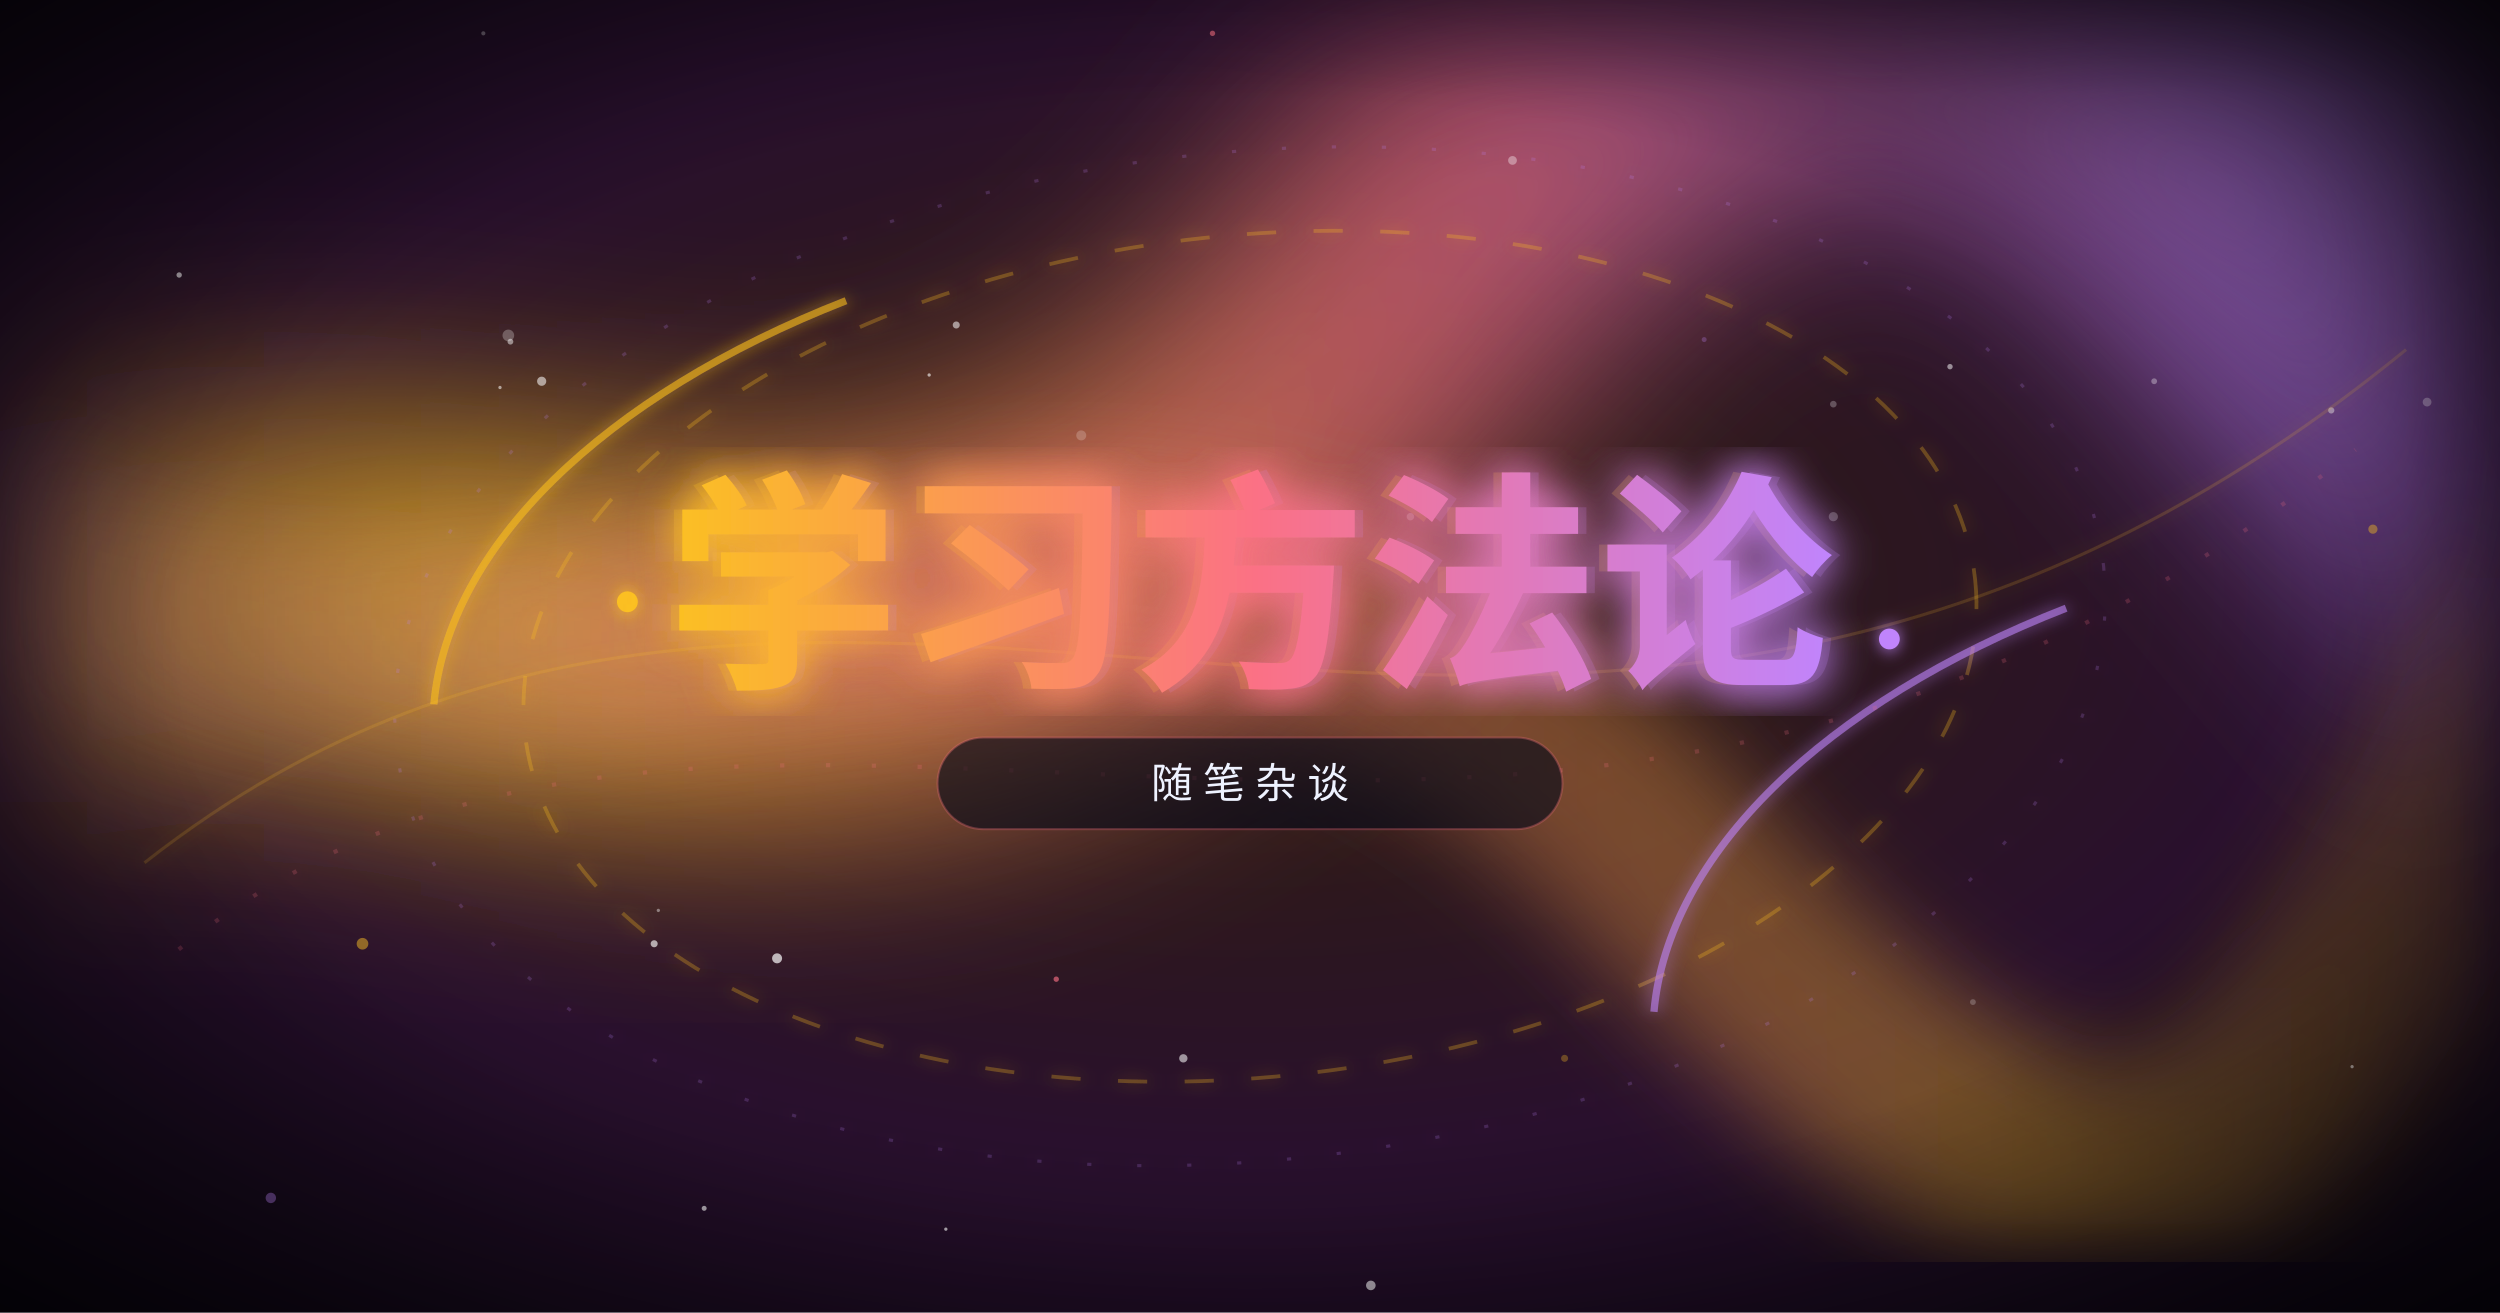
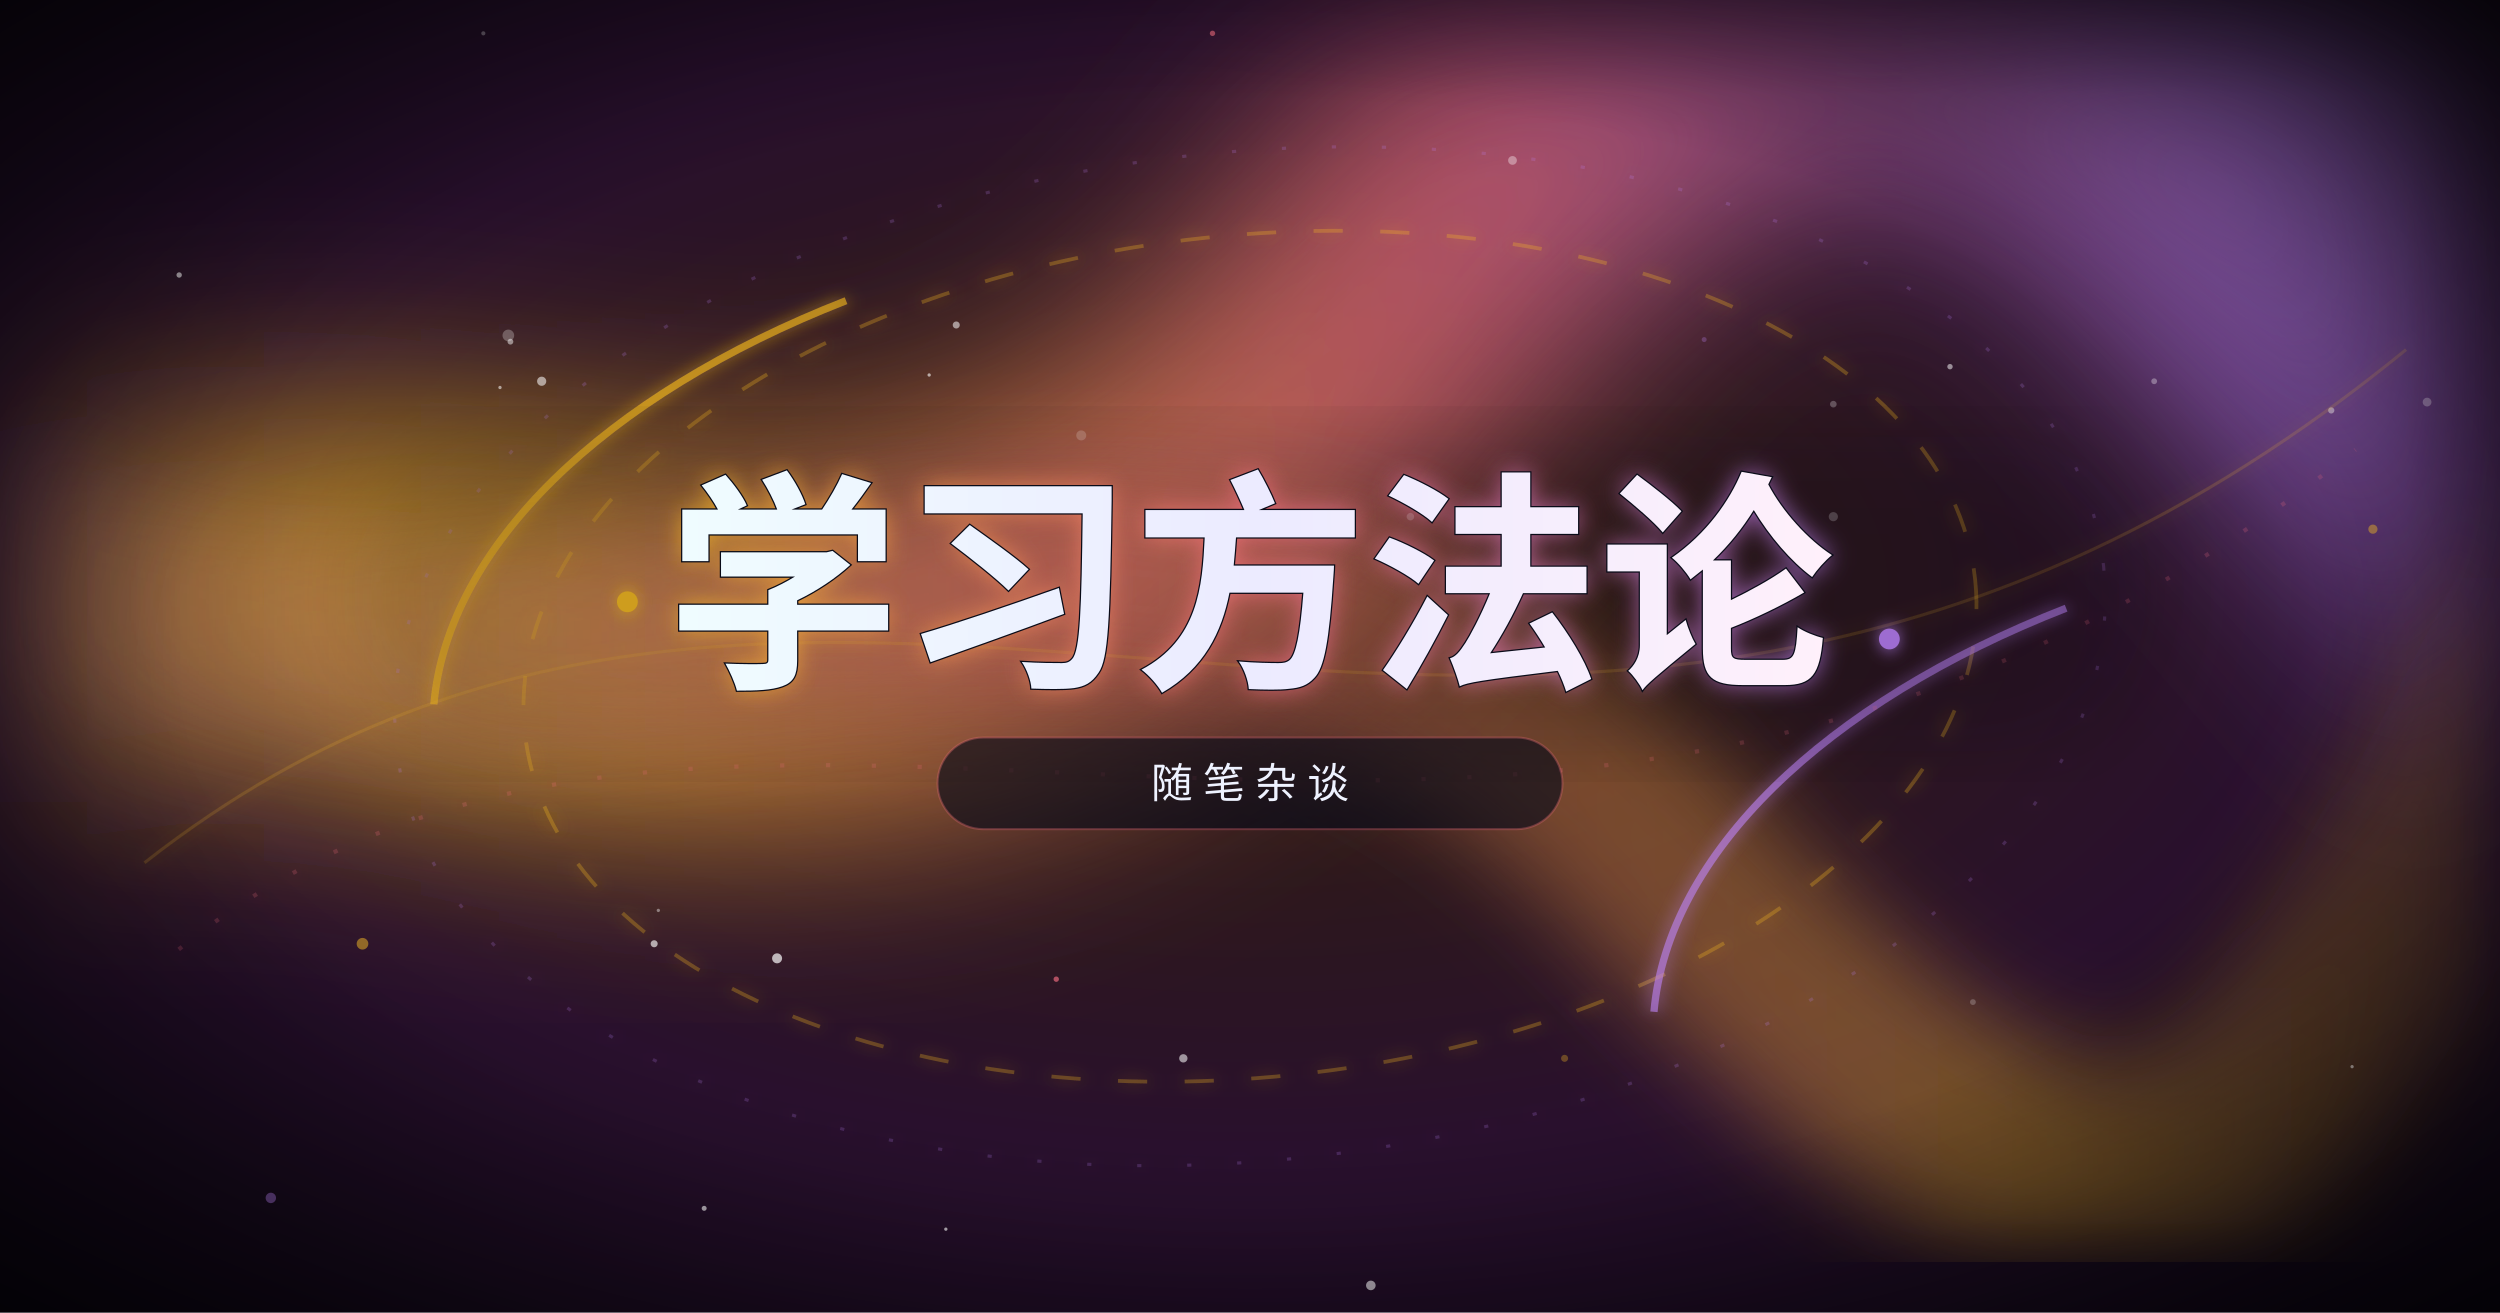
<svg xmlns="http://www.w3.org/2000/svg" width="1200" height="630" viewBox="0 0 1200 630">
  <defs>
    <radialGradient id="bg" cx="50%" cy="45%" r="82%">
      <stop stop-color="#30200b" />
      <stop offset=".52" stop-color="#29102d" />
      <stop offset="1" stop-color="#02030a" />
    </radialGradient>
    <linearGradient id="auroraA" x1="0" y1="0" x2="1" y2="0">
      <stop stop-color="#fbbf24" stop-opacity="0" />
      <stop offset=".25" stop-color="#fbbf24" stop-opacity=".82" />
      <stop offset=".56" stop-color="#fb7185" stop-opacity=".70" />
      <stop offset=".82" stop-color="#c084fc" stop-opacity=".72" />
      <stop offset="1" stop-color="#c084fc" stop-opacity="0" />
    </linearGradient>
    <linearGradient id="auroraB" x1="0" y1="0" x2="1" y2="0">
      <stop stop-color="#c084fc" stop-opacity="0" />
      <stop offset=".42" stop-color="#fb7185" stop-opacity=".56" />
      <stop offset=".75" stop-color="#fbbf24" stop-opacity=".58" />
      <stop offset="1" stop-color="#fbbf24" stop-opacity="0" />
    </linearGradient>
-     <linearGradient id="titleGradient" x1="0" y1="0" x2="1" y2="0">
+     <linearGradient id="neonGradient" x1="0" y1="0" x2="1" y2="0">
      <stop stop-color="#fbbf24" />
      <stop offset=".5" stop-color="#fb7185" />
      <stop offset="1" stop-color="#c084fc" />
+     </linearGradient>
+     <linearGradient id="titleGradient" x1="0" y1="0" x2="1" y2="0">
+       <stop stop-color="#effcff" />
+       <stop offset=".5" stop-color="#ecebff" />
+       <stop offset="1" stop-color="#fff0fb" />
    </linearGradient>
    <linearGradient id="prismGradient" x1="0" y1="0" x2="1" y2="1">
      <stop stop-color="#fbbf24" stop-opacity=".48" />
      <stop offset=".5" stop-color="#fb7185" stop-opacity=".10" />
      <stop offset="1" stop-color="#c084fc" stop-opacity=".44" />
    </linearGradient>
    <linearGradient id="glassGradient" x1="0" y1="0" x2="1" y2="1">
      <stop stop-color="#fff" stop-opacity=".13" />
      <stop offset=".48" stop-color="#fff" stop-opacity=".035" />
      <stop offset="1" stop-color="#fb7185" stop-opacity=".12" />
    </linearGradient>
    <filter id="blur48">
      <feGaussianBlur stdDeviation="48" />
    </filter>
    <filter id="blur22">
      <feGaussianBlur stdDeviation="22" />
    </filter>
    <filter id="lineGlow">
      <feGaussianBlur stdDeviation="4" result="b" />
      <feMerge>
        <feMergeNode in="b" />
        <feMergeNode in="SourceGraphic" />
      </feMerge>
    </filter>
    <filter id="softGlow">
      <feGaussianBlur stdDeviation="3" result="b" />
      <feMerge>
        <feMergeNode in="b" />
        <feMergeNode in="SourceGraphic" />
      </feMerge>
    </filter>
-     <filter id="titleGlow">
-       <feGaussianBlur stdDeviation="11" result="b1" />
-       <feGaussianBlur stdDeviation="3" result="b2" />
-       <feMerge>
-         <feMergeNode in="b1" />
-         <feMergeNode in="b2" />
-         <feMergeNode in="SourceGraphic" />
-       </feMerge>
+     <filter id="titleGlow" x="-30%" y="-50%" width="160%" height="200%">
+       <feGaussianBlur stdDeviation="6" />
    </filter>
    <radialGradient id="vignette" cx="50%" cy="50%" r="73%">
      <stop offset=".58" stop-color="#000" stop-opacity="0" />
      <stop offset="1" stop-color="#000" stop-opacity=".70" />
    </radialGradient>
  </defs>
  <rect width="1200" height="630" fill="url(#bg)" />
  <path d="M-160 445 C100 70 360 520 660 155 S1060 90 1360 438" fill="none" stroke="url(#auroraA)" stroke-width="172" filter="url(#blur48)" opacity=".94" />
  <path d="M-100 187 C220 500 500 90 800 417 S1110 465 1320 140" fill="none" stroke="url(#auroraB)" stroke-width="105" filter="url(#blur22)" opacity=".64" />
  <circle cx="751" cy="508" r="1.7" fill="#fbbf24" opacity="0.31" />
  <circle cx="244" cy="161" r="2.8" fill="#ffffff" opacity="0.26" />
  <circle cx="260" cy="183" r="2.2" fill="#ffffff" opacity="0.55" />
  <circle cx="667" cy="266" r="2.8" fill="#ffffff" opacity="0.57" />
  <circle cx="1034" cy="183" r="1.4" fill="#ffffff" opacity="0.32" />
  <circle cx="130" cy="575" r="2.5" fill="#c084fc" opacity="0.49" />
  <circle cx="568" cy="508" r="2.0" fill="#ffffff" opacity="0.55" />
  <circle cx="232" cy="16" r="1.0" fill="#ffffff" opacity="0.34" />
  <circle cx="86" cy="132" r="1.3" fill="#ffffff" opacity="0.62" />
  <circle cx="459" cy="156" r="1.7" fill="#ffffff" opacity="0.53" />
  <circle cx="582" cy="16" r="1.3" fill="#fb7185" opacity="0.62" />
  <circle cx="245" cy="164" r="1.4" fill="#ffffff" opacity="0.47" />
  <circle cx="316" cy="437" r="0.8" fill="#ffffff" opacity="0.41" />
  <circle cx="446" cy="180" r="0.8" fill="#ffffff" opacity="0.59" />
  <circle cx="936" cy="176" r="1.3" fill="#ffffff" opacity="0.51" />
  <circle cx="174" cy="453" r="2.8" fill="#fbbf24" opacity="0.49" />
  <circle cx="658" cy="617" r="2.3" fill="#ffffff" opacity="0.59" />
  <circle cx="454" cy="590" r="0.8" fill="#ffffff" opacity="0.63" />
  <circle cx="1129" cy="512" r="0.8" fill="#ffffff" opacity="0.55" />
  <circle cx="519" cy="209" r="2.4" fill="#ffffff" opacity="0.20" />
  <circle cx="818" cy="163" r="1.2" fill="#c084fc" opacity="0.27" />
  <circle cx="880" cy="248" r="2.2" fill="#ffffff" opacity="0.24" />
  <circle cx="726" cy="77" r="2.1" fill="#ffffff" opacity="0.36" />
  <circle cx="338" cy="580" r="1.2" fill="#ffffff" opacity="0.63" />
  <circle cx="880" cy="194" r="1.6" fill="#ffffff" opacity="0.26" />
  <circle cx="507" cy="470" r="1.3" fill="#fb7185" opacity="0.63" />
  <circle cx="314" cy="453" r="1.7" fill="#ffffff" opacity="0.63" />
  <circle cx="1165" cy="193" r="2.1" fill="#ffffff" opacity="0.29" />
  <circle cx="373" cy="460" r="2.4" fill="#ffffff" opacity="0.68" />
  <circle cx="677" cy="248" r="1.8" fill="#ffffff" opacity="0.23" />
  <circle cx="1139" cy="254" r="2.2" fill="#fbbf24" opacity="0.46" />
  <circle cx="947" cy="481" r="1.4" fill="#ffffff" opacity="0.22" />
  <circle cx="240" cy="186" r="0.8" fill="#ffffff" opacity="0.54" />
  <circle cx="1119" cy="197" r="1.5" fill="#ffffff" opacity="0.46" />
  <g transform="translate(600 315) rotate(-6)" fill="none" filter="url(#lineGlow)">
    <ellipse rx="350" ry="202" stroke="#fbbf24" stroke-opacity=".28" stroke-width="1.8" stroke-dasharray="14 18" />
    <ellipse rx="412" ry="242" stroke="#c084fc" stroke-opacity=".20" stroke-width="1.5" stroke-dasharray="2 22" />
    <path d="M-392 -18 A395 218 0 0 1 -175 -190" stroke="#fbbf24" stroke-width="3.5" opacity=".58" />
    <path d="M175 190 A395 218 0 0 1 392 18" stroke="#c084fc" stroke-width="3.5" opacity=".58" />
  </g>
  <g transform="rotate(5 600 315)" filter="url(#lineGlow)">
    <path d="M100 500 C350 260 750 520 1120 170" fill="none" stroke="#fb7185" stroke-width="2" stroke-opacity=".20" stroke-dasharray="2 20" />
    <path d="M80 460 C390 170 760 490 1140 120" fill="none" stroke="#fbbf24" stroke-width="1.5" stroke-opacity=".16" />
    <circle cx="300" cy="315" r="5" fill="#fbbf24" />
    <circle cx="905" cy="280" r="5" fill="#c084fc" />
  </g>
-   <text x="596" y="322" font-family="'PingFang SC','Microsoft YaHei','Noto Sans CJK SC',sans-serif" font-size="112" font-weight="900" fill="#fbbf24" opacity=".22" text-anchor="middle">学习方法论</text>
-   <text x="604" y="322" font-family="'PingFang SC','Microsoft YaHei','Noto Sans CJK SC',sans-serif" font-size="112" font-weight="900" fill="#c084fc" opacity=".20" text-anchor="middle">学习方法论</text>
-   <text x="600" y="322" font-family="'PingFang SC','Microsoft YaHei','Noto Sans CJK SC',sans-serif" font-size="112" font-weight="900" fill="url(#titleGradient)" text-anchor="middle" filter="url(#titleGlow)">学习方法论</text>
+   <rect x="170" y="210" width="860" height="150" rx="75" fill="#02040c" opacity=".18" filter="url(#blur22)" />
+   <text x="600" y="322" font-family="'PingFang SC','Microsoft YaHei','Noto Sans CJK SC',sans-serif" font-size="112" font-weight="900" fill="url(#neonGradient)" opacity=".72" text-anchor="middle" filter="url(#titleGlow)">学习方法论</text>
+   <text x="600" y="322" font-family="'PingFang SC','Microsoft YaHei','Noto Sans CJK SC',sans-serif" font-size="112" font-weight="900" fill="url(#titleGradient)" stroke="#090b18" stroke-width="1.2" paint-order="stroke" text-anchor="middle">学习方法论</text>
  <rect x="450" y="354" width="300" height="44" rx="22" fill="#070a18" opacity=".64" stroke="#fb7185" stroke-opacity=".42" />
  <text x="600" y="383" font-family="'PingFang SC','Microsoft YaHei','Noto Sans CJK SC',sans-serif" font-size="20" fill="#eef2ff" text-anchor="middle" letter-spacing="5">随笔杂谈</text>
  <rect width="1200" height="630" fill="url(#vignette)" pointer-events="none" />
</svg>
